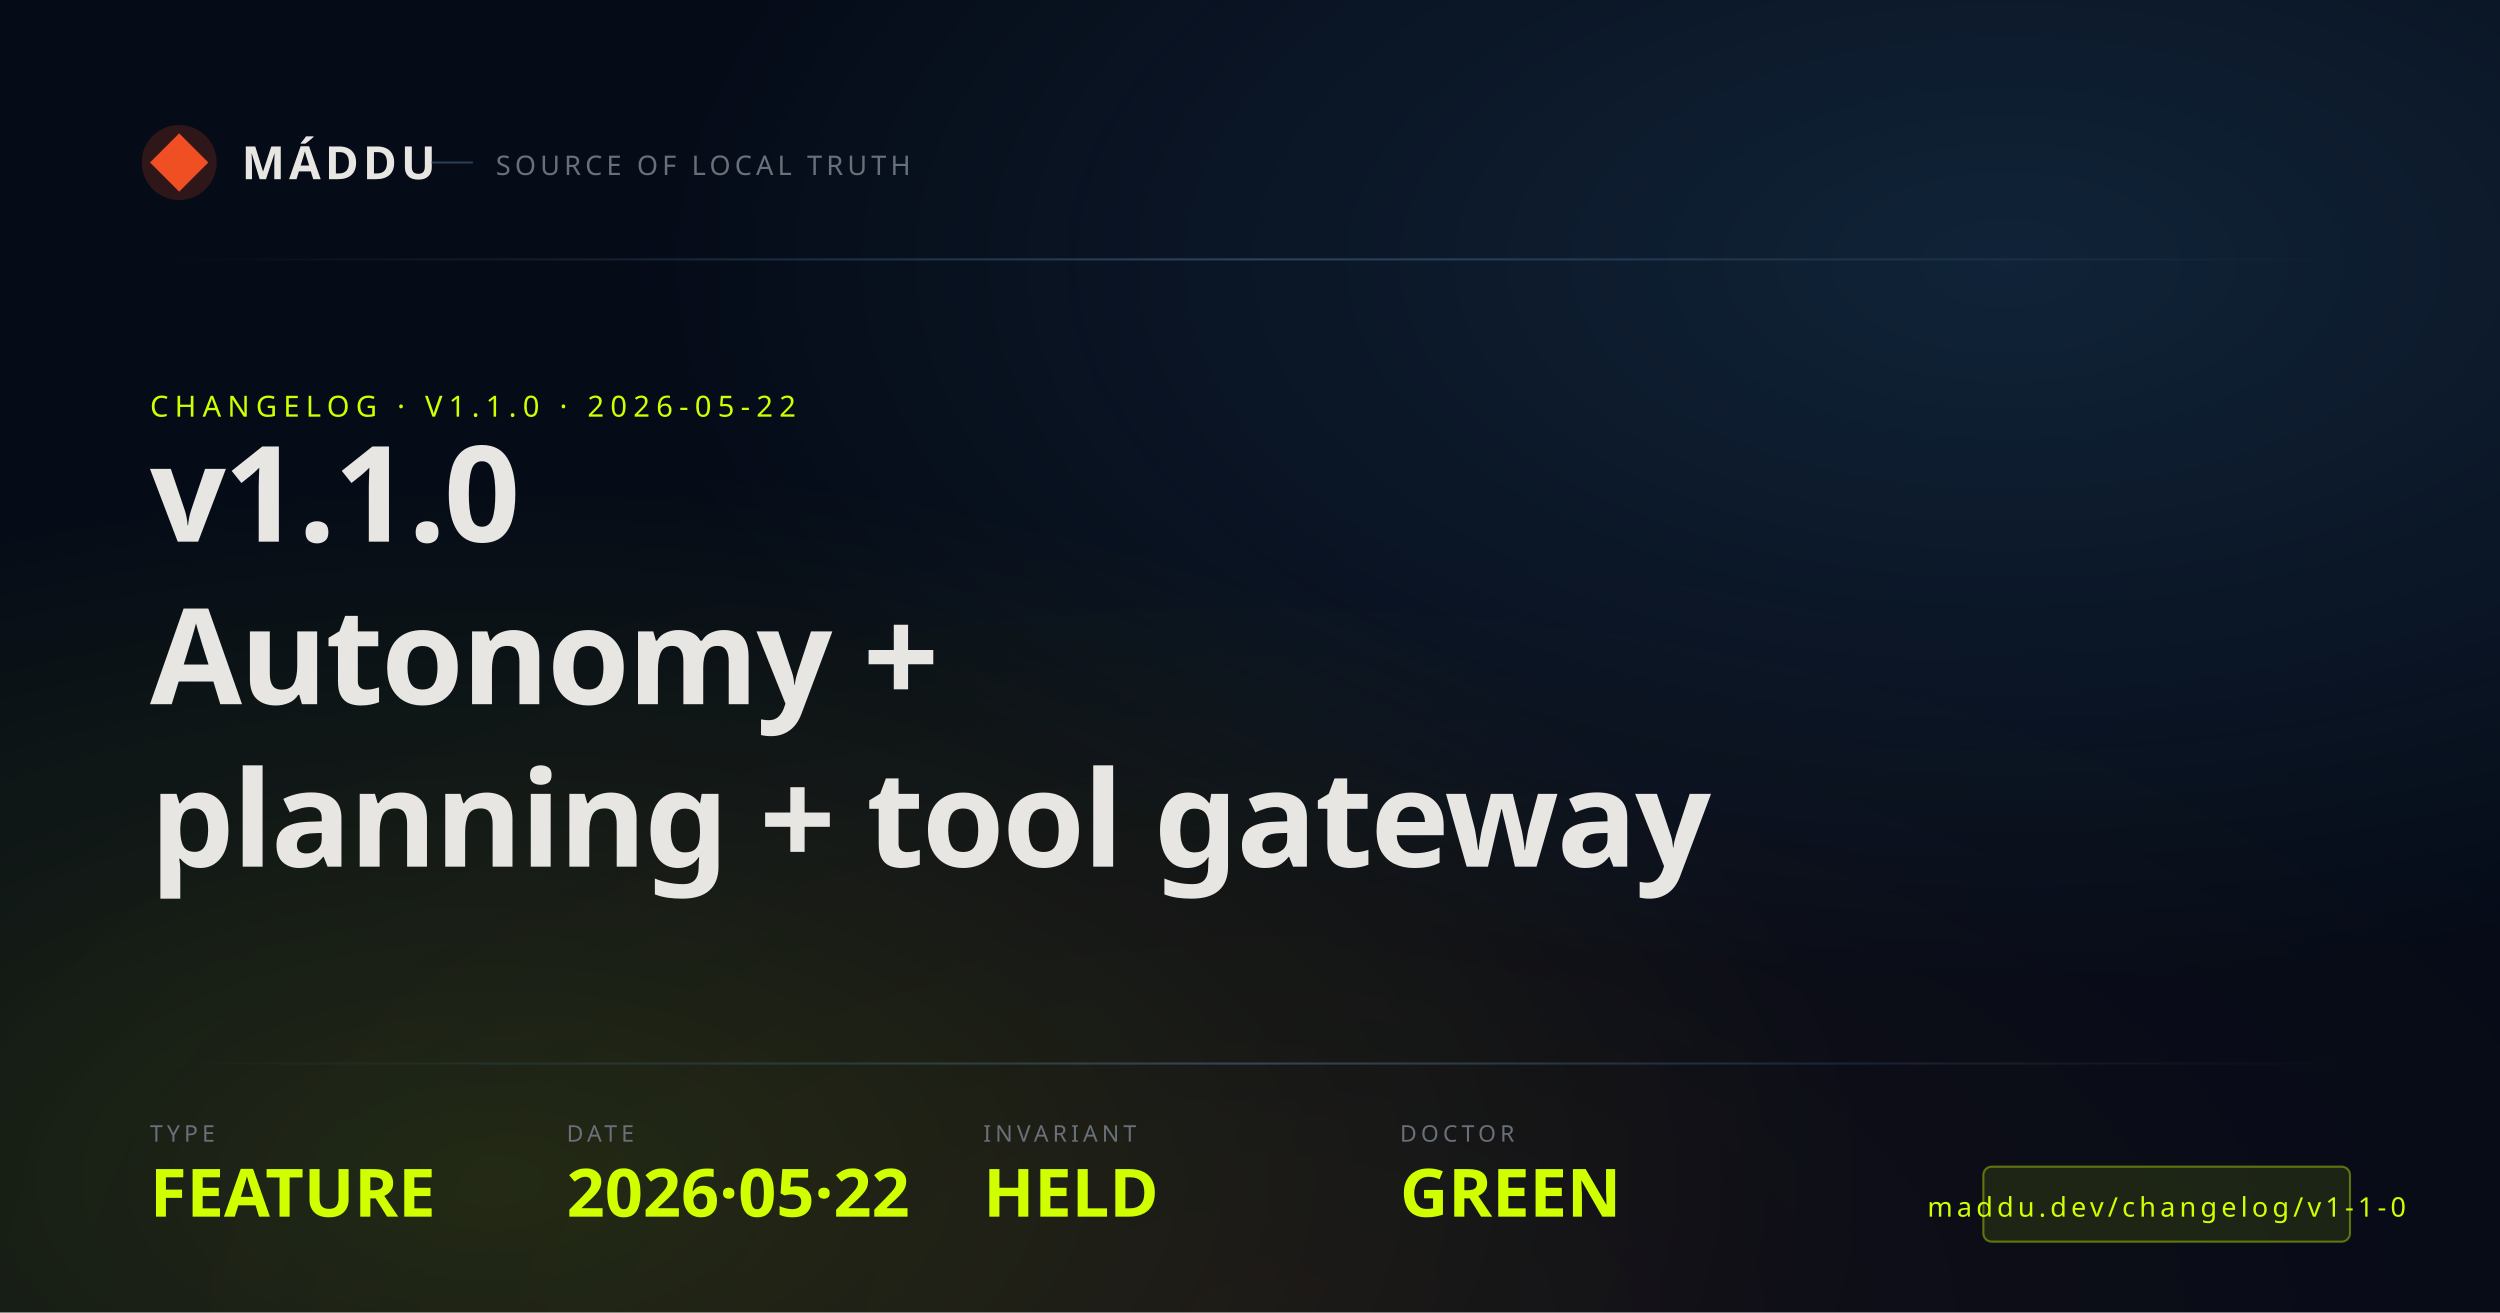
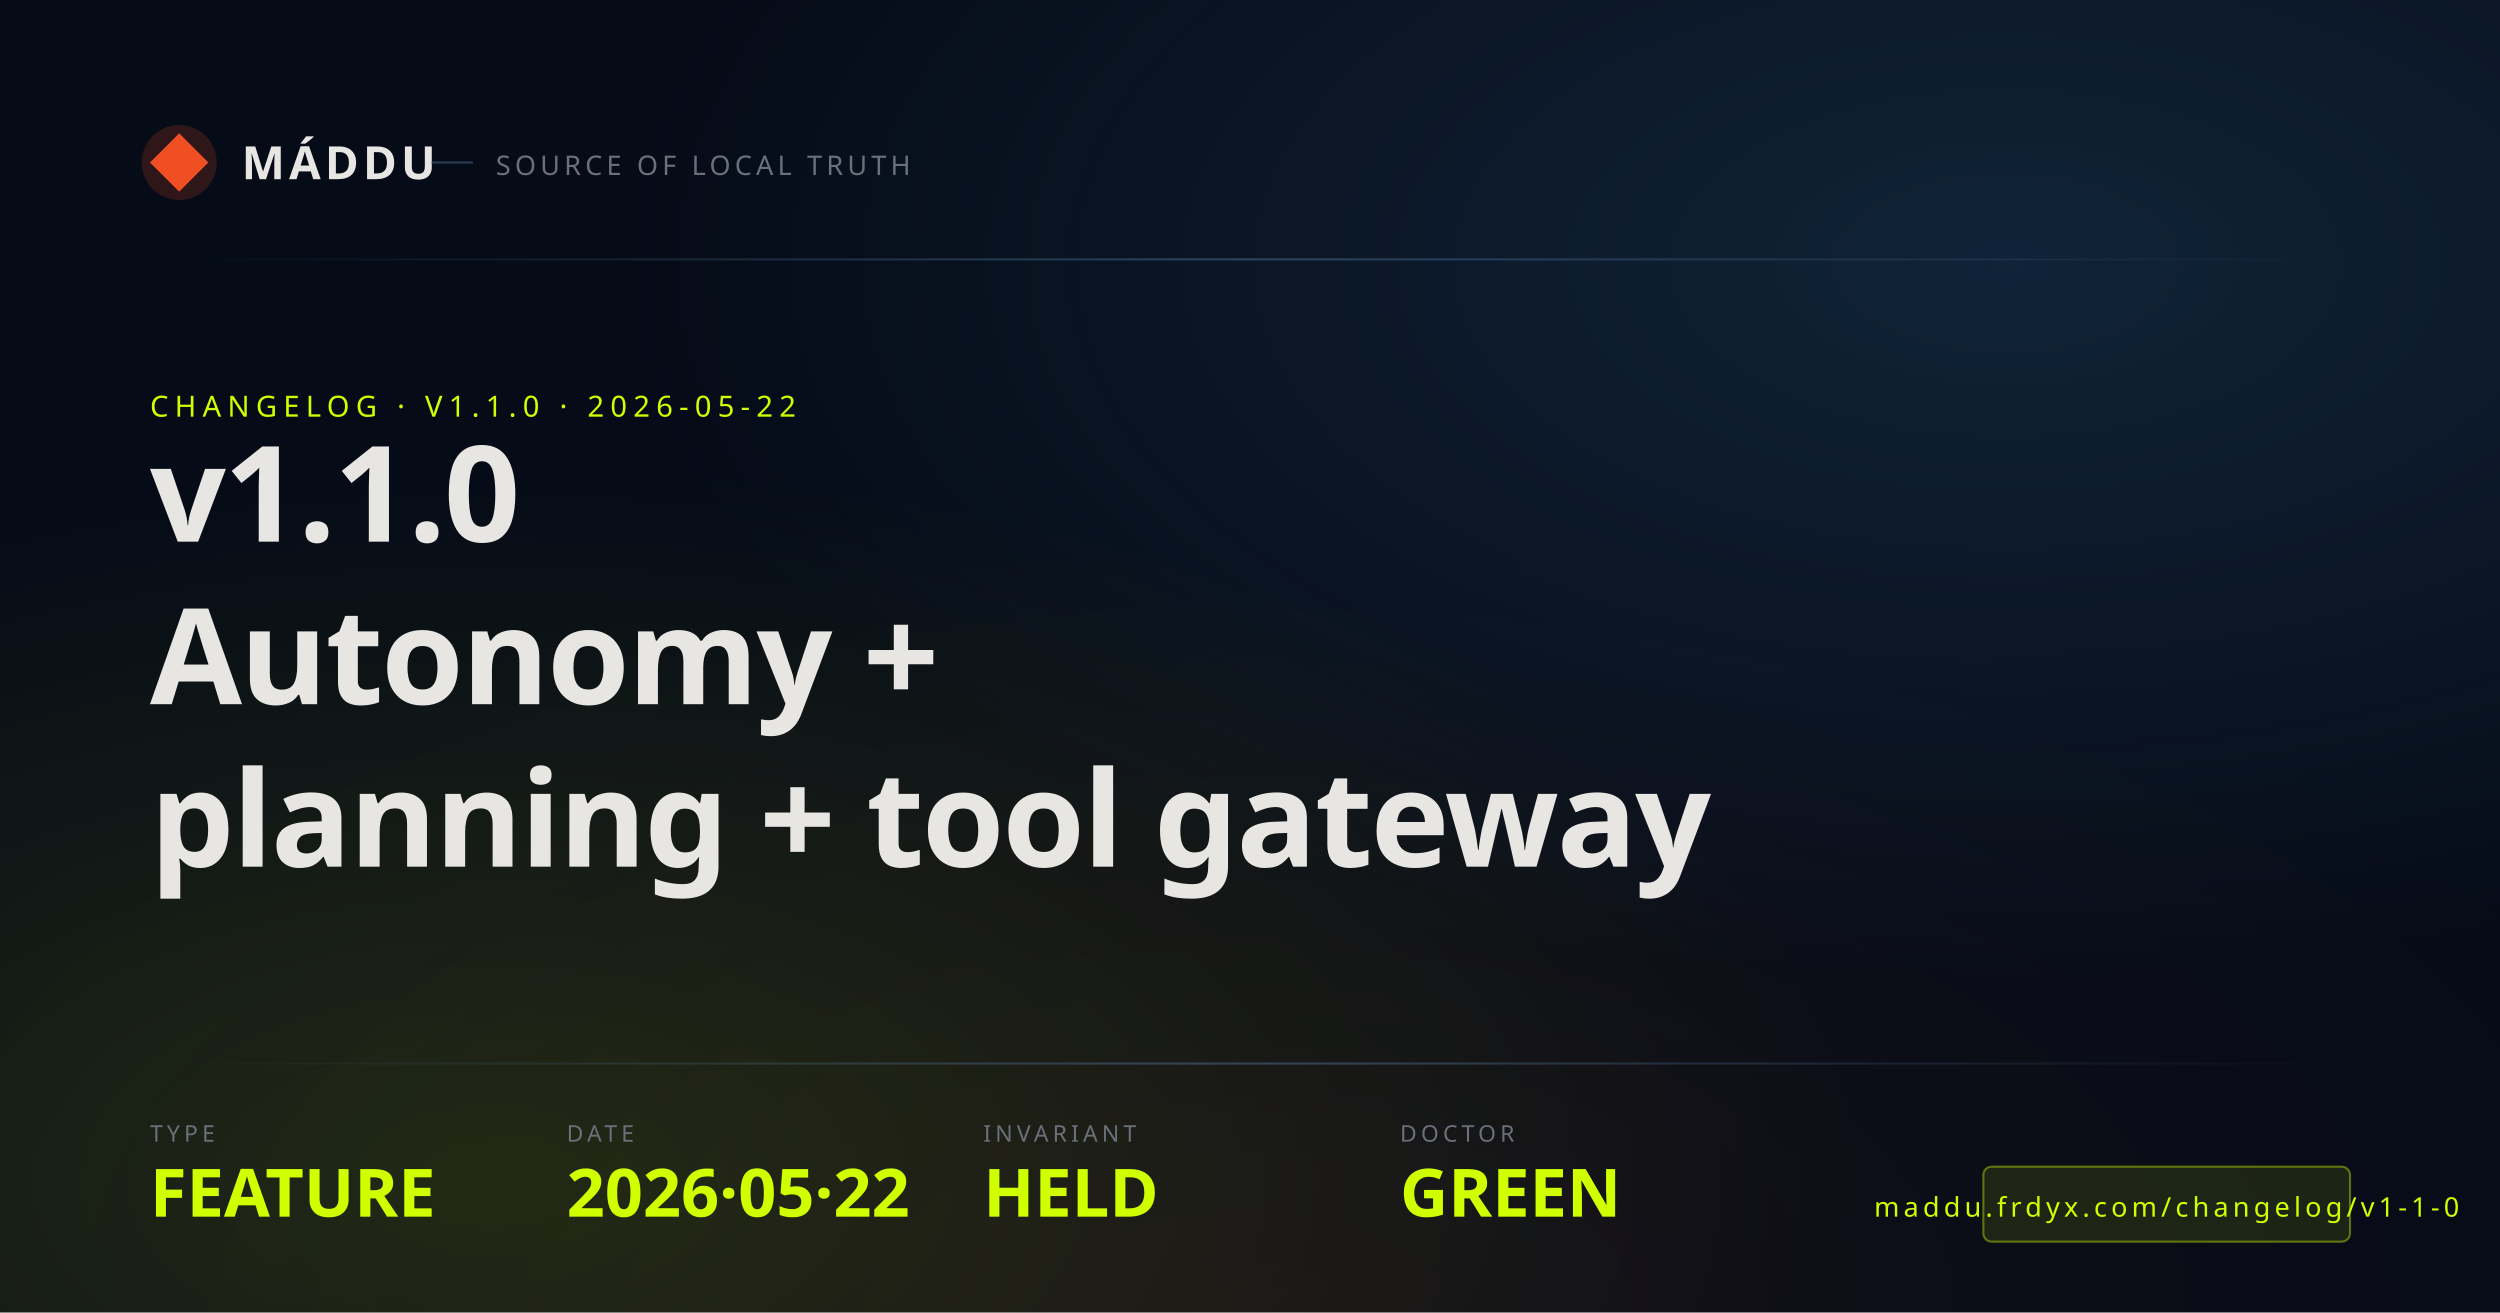
<svg xmlns="http://www.w3.org/2000/svg" width="1200" height="630" viewBox="0 0 1200 630">
  <defs>
    <radialGradient id="bg-accent2" cx="80%" cy="20%" r="55%">
      <stop offset="0%" stop-color="#56B8FF" stop-opacity="0.14" />
      <stop offset="100%" stop-color="#56B8FF" stop-opacity="0" />
    </radialGradient>
    <radialGradient id="bg-tone" cx="20%" cy="90%" r="55%">
      <stop offset="0%" stop-color="#D0FF00" stop-opacity="0.12" />
      <stop offset="100%" stop-color="#D0FF00" stop-opacity="0" />
    </radialGradient>
    <radialGradient id="bg-brand" cx="50%" cy="100%" r="60%">
      <stop offset="0%" stop-color="#F04E23" stop-opacity="0.06" />
      <stop offset="100%" stop-color="#F04E23" stop-opacity="0" />
    </radialGradient>
    <linearGradient id="hairline" x1="0" y1="0" x2="1" y2="0">
      <stop offset="0%" stop-color="#507195" stop-opacity="0" />
      <stop offset="50%" stop-color="#507195" stop-opacity="0.5" />
      <stop offset="100%" stop-color="#507195" stop-opacity="0" />
    </linearGradient>
  </defs>
  <rect width="1200" height="630" fill="#050B17" />
  <rect width="1200" height="630" fill="url(#bg-accent2)" />
  <rect width="1200" height="630" fill="url(#bg-tone)" />
  <rect width="1200" height="630" fill="url(#bg-brand)" />
  <g transform="translate(72, 64)">
    <circle cx="14" cy="14" r="18" fill="#F04E23" fill-opacity="0.18" />
    <path d="M14 0 L28 14 L14 28 L0 14 Z" fill="#F04E23" />
    <text x="44" y="22" fill="#E8E6E3" font-size="22" font-weight="700" font-family="IBM Plex Sans Condensed" letter-spacing="2">MÁDDU</text>
    <line x1="135" y1="14" x2="155" y2="14" stroke="#507195" stroke-opacity="0.5" stroke-width="1" />
    <text x="166" y="20" fill="#6a7079" font-size="13" font-family="IBM Plex Mono" letter-spacing="2">SOURCE OF LOCAL TRUTH</text>
  </g>
  <rect x="72" y="124" width="1056" height="1" fill="url(#hairline)" />
  <text x="72" y="200" fill="#D0FF00" font-size="14" font-family="IBM Plex Mono" font-weight="500" letter-spacing="3">CHANGELOG · V1.1.0 · 2026-05-22</text>
  <text x="72" y="260" fill="#E8E6E3" font-size="64" font-weight="700" font-family="IBM Plex Sans Condensed" letter-spacing="-1">v1.1.0</text>
  <text x="72" y="338" fill="#E8E6E3" font-size="64" font-weight="700" font-family="IBM Plex Sans Condensed" letter-spacing="-1">Autonomy +</text>
  <text x="72" y="416" fill="#E8E6E3" font-size="64" font-weight="700" font-family="IBM Plex Sans Condensed" letter-spacing="-1"> planning + tool gateway</text>
  <rect x="72" y="510" width="1056" height="1" fill="url(#hairline)" />
  <g transform="translate(72, 548)">
    <g transform="translate(0, 0)">
      <text x="0" y="0" fill="#6a7079" font-size="11" font-family="IBM Plex Mono" font-weight="400" letter-spacing="2">TYPE</text>
      <text x="0" y="36" fill="#D0FF00" font-size="32" font-weight="700" font-family="IBM Plex Sans Condensed">FEATURE</text>
    </g>
    <g transform="translate(200, 0)">
      <text x="0" y="0" fill="#6a7079" font-size="11" font-family="IBM Plex Mono" font-weight="400" letter-spacing="2">DATE</text>
      <text x="0" y="36" fill="#D0FF00" font-size="32" font-weight="700" font-family="IBM Plex Sans Condensed">2026·05·22</text>
    </g>
    <g transform="translate(400, 0)">
      <text x="0" y="0" fill="#6a7079" font-size="11" font-family="IBM Plex Mono" font-weight="400" letter-spacing="2">INVARIANT</text>
      <text x="0" y="36" fill="#D0FF00" font-size="32" font-weight="700" font-family="IBM Plex Sans Condensed">HELD</text>
    </g>
    <g transform="translate(600, 0)">
      <text x="0" y="0" fill="#6a7079" font-size="11" font-family="IBM Plex Mono" font-weight="400" letter-spacing="2">DOCTOR</text>
      <text x="0" y="36" fill="#D0FF00" font-size="32" font-weight="700" font-family="IBM Plex Sans Condensed">GREEN</text>
    </g>
    <g transform="translate(880, 12)">
      <rect x="0" y="0" width="176" height="36" rx="4" fill="#D0FF00" fill-opacity="0.10" stroke="#D0FF00" stroke-opacity="0.4" stroke-width="1" />
-       <text x="88" y="24" fill="#D0FF00" font-size="13" font-family="IBM Plex Mono" font-weight="500" text-anchor="middle" letter-spacing="2">maddu.dev/changelog/v1-1-0</text>
+       <text x="88" y="24" fill="#D0FF00" font-size="13" font-family="IBM Plex Mono" font-weight="500" text-anchor="middle" letter-spacing="2">maddu.frdyx.com/changelog/v1-1-0</text>
    </g>
  </g>
</svg>
